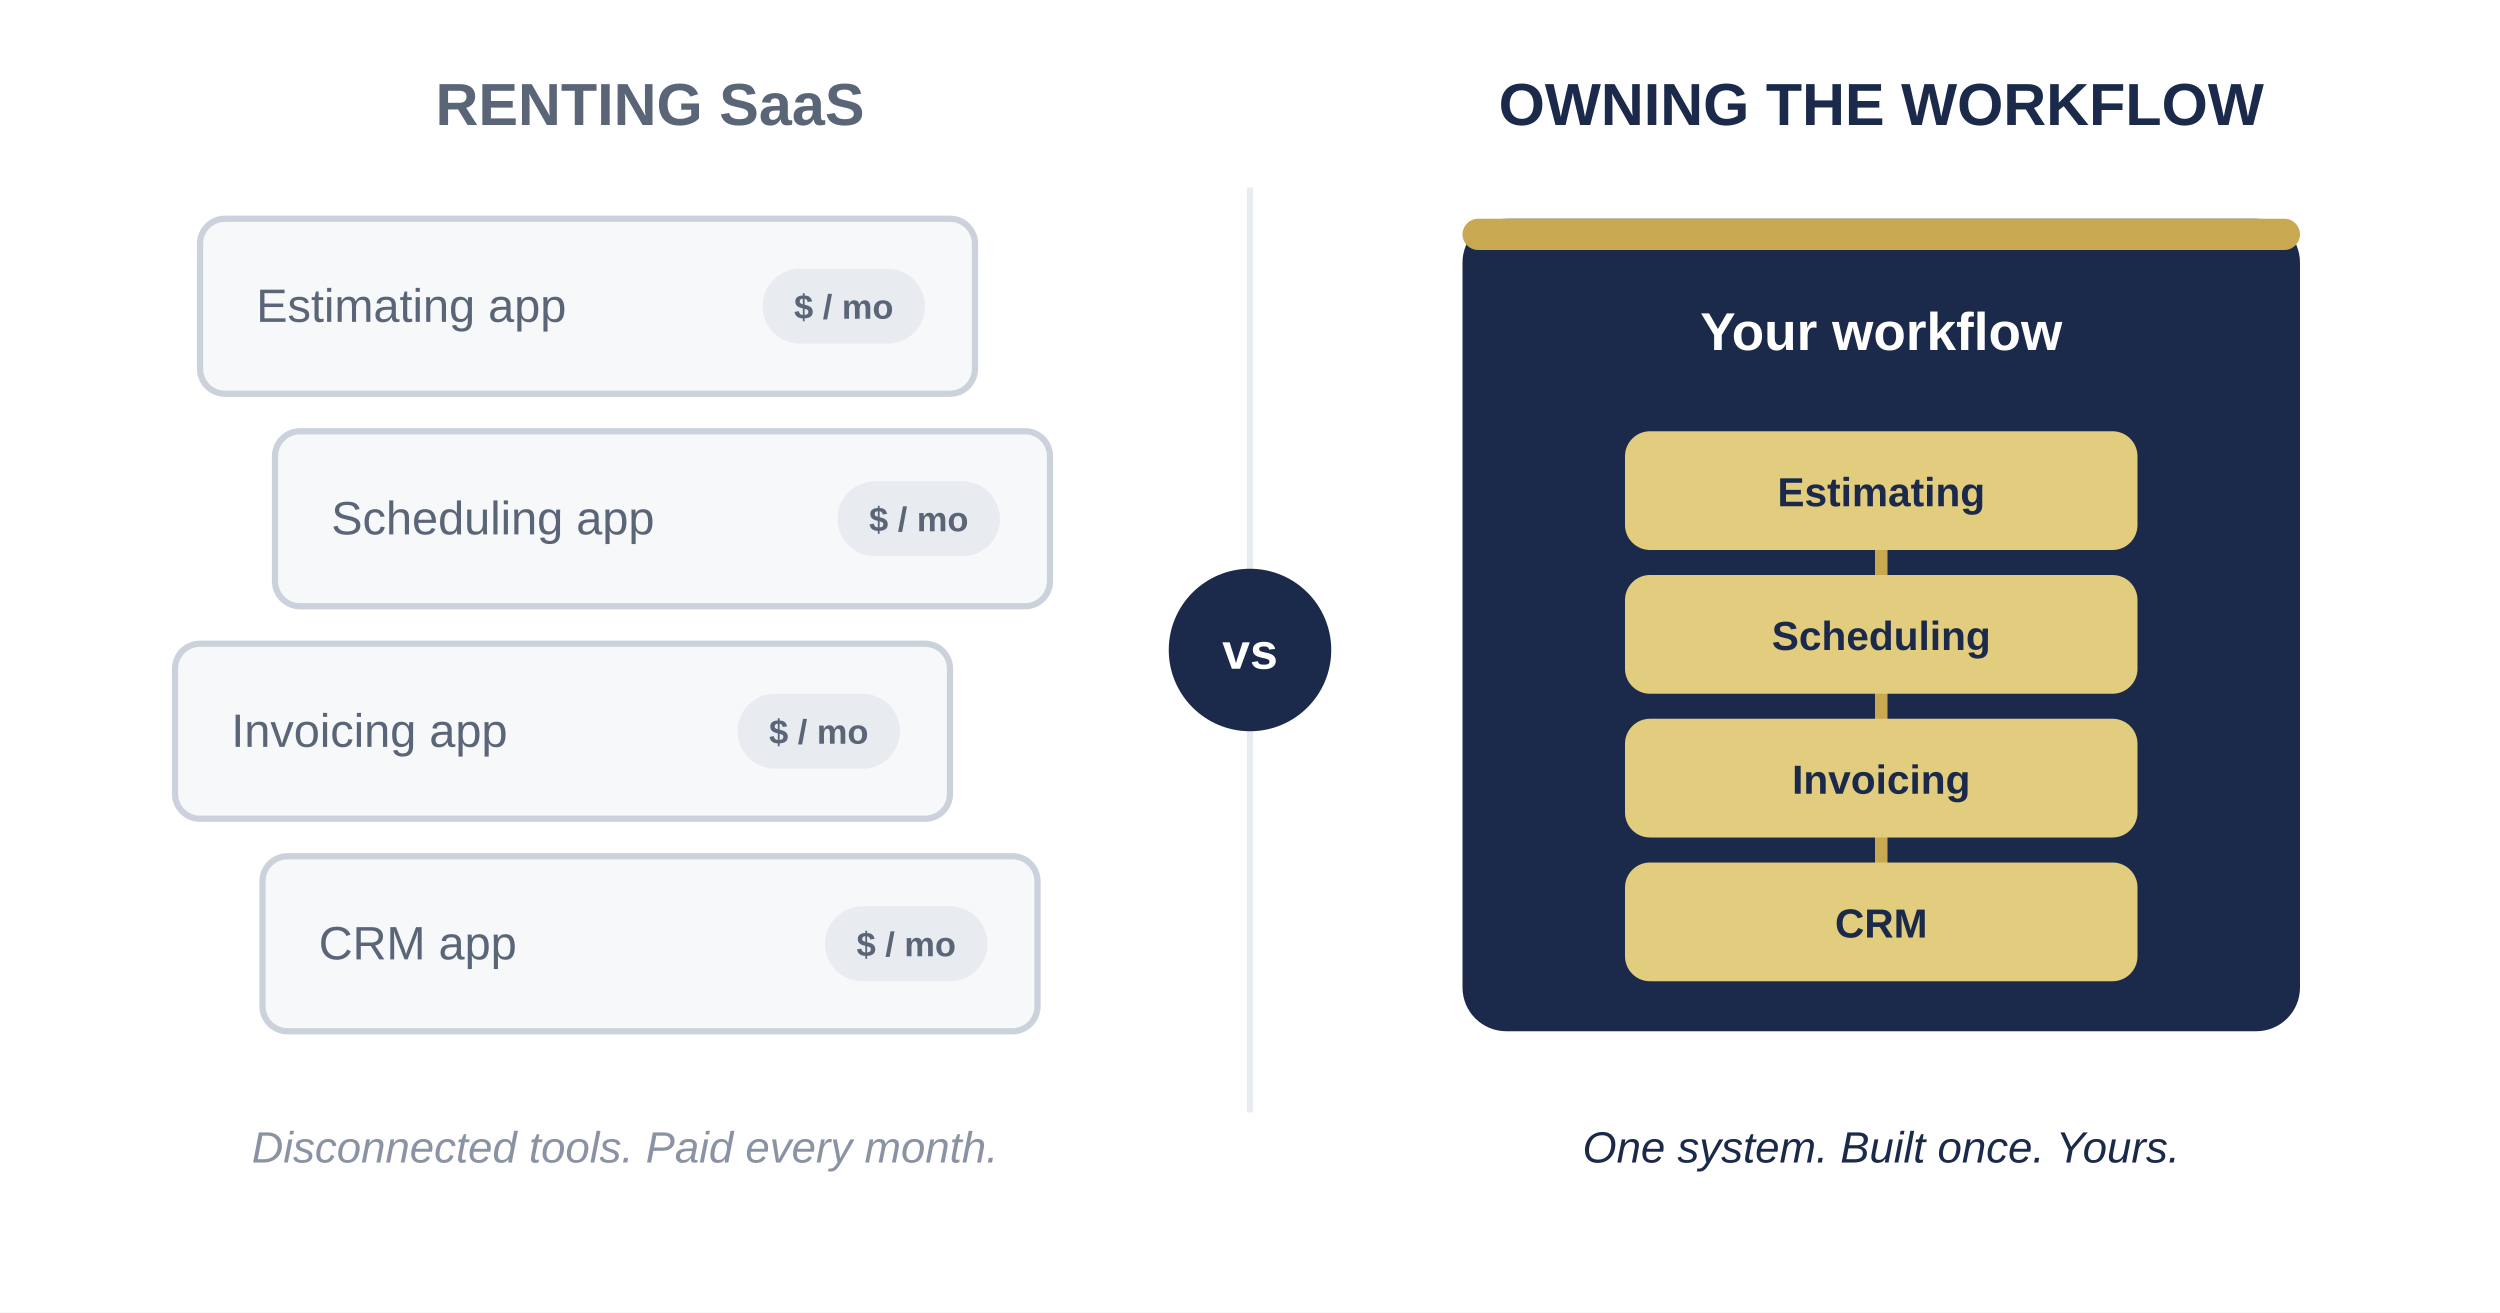
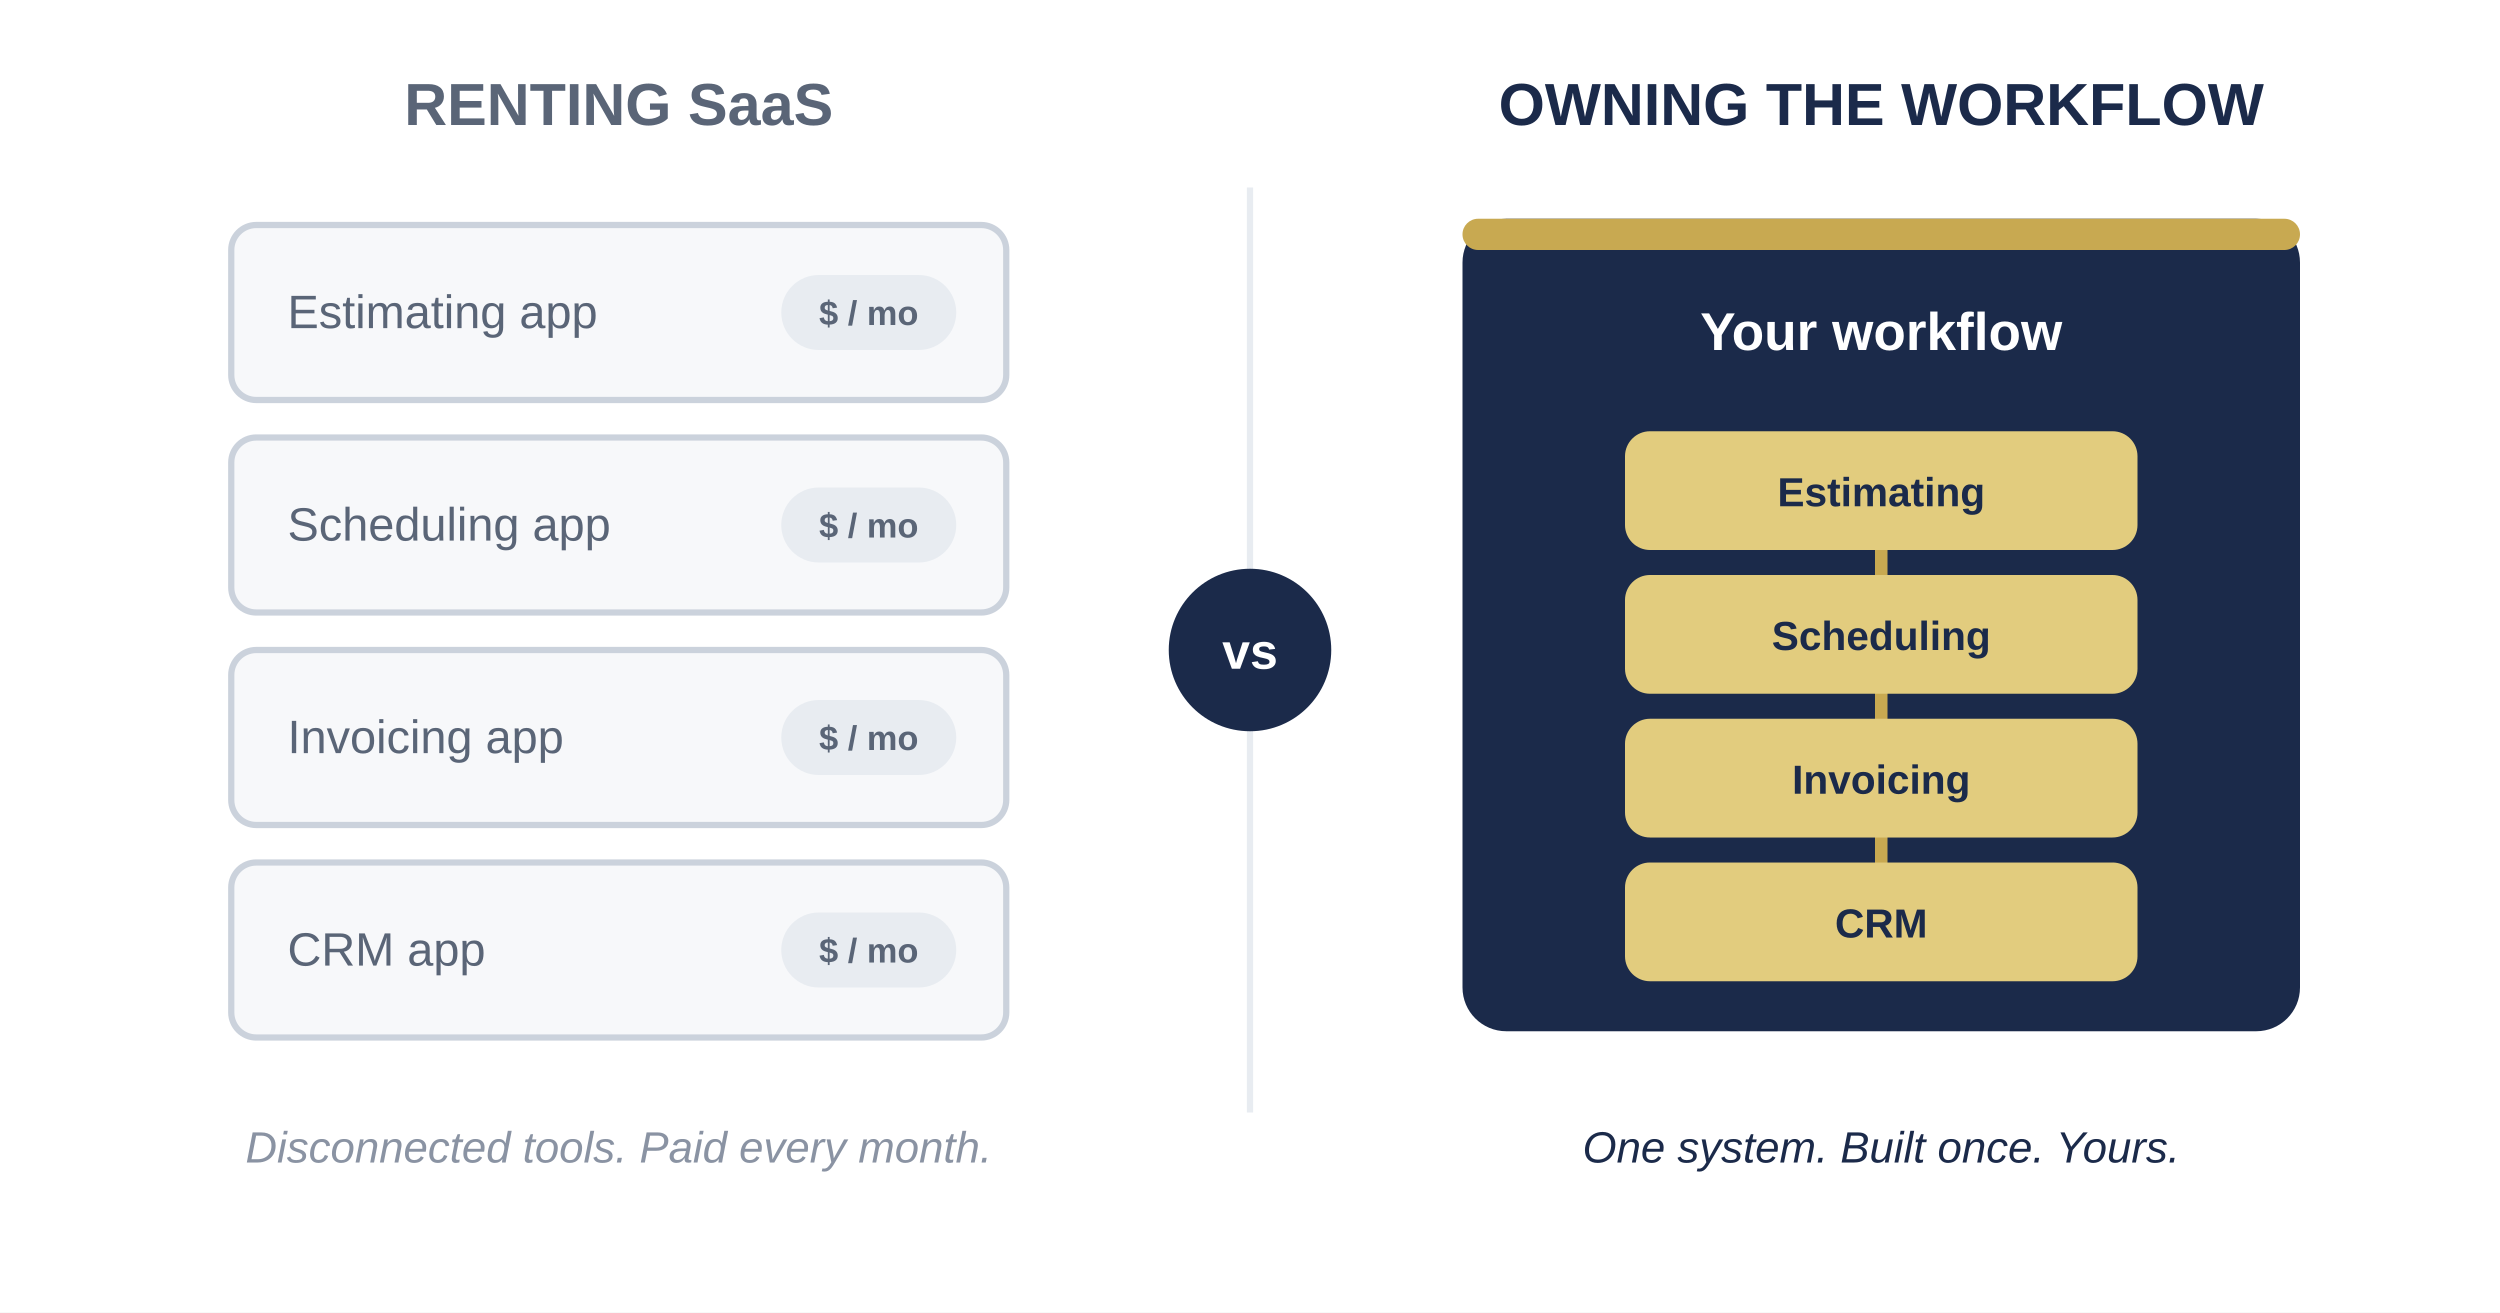
<svg xmlns="http://www.w3.org/2000/svg" viewBox="0 0 800 420" role="img" aria-label="Comparison of renting SaaS subscriptions versus owning one integrated workflow">
  <rect width="800" height="420" fill="#ffffff" />
-   <text x="208" y="40" font-family="Arial, Helvetica, sans-serif" font-size="19" font-weight="700" fill="#5A6577" text-anchor="middle">RENTING SaaS</text>
+   <text x="198" y="40" font-family="Arial, Helvetica, sans-serif" font-size="19" font-weight="700" fill="#5A6577" text-anchor="middle">RENTING SaaS</text>
  <text x="602" y="40" font-family="Arial, Helvetica, sans-serif" font-size="19" font-weight="700" fill="#1B2A4A" text-anchor="middle">OWNING THE WORKFLOW</text>
  <g font-family="Arial, Helvetica, sans-serif">
-     <rect x="64" y="70" width="248" height="56" rx="8" fill="#F7F8FA" stroke="#CBD2DC" stroke-width="2" />
-     <text x="82" y="103" font-size="15" fill="#5A6577">Estimating app</text>
-     <rect x="244" y="86" width="52" height="24" rx="12" fill="#E8ECF1" />
-     <text x="270" y="102" font-size="11" font-weight="700" fill="#5A6577" text-anchor="middle">$ / mo</text>
-     <rect x="88" y="138" width="248" height="56" rx="8" fill="#F7F8FA" stroke="#CBD2DC" stroke-width="2" />
-     <text x="106" y="171" font-size="15" fill="#5A6577">Scheduling app</text>
-     <rect x="268" y="154" width="52" height="24" rx="12" fill="#E8ECF1" />
-     <text x="294" y="170" font-size="11" font-weight="700" fill="#5A6577" text-anchor="middle">$ / mo</text>
-     <rect x="56" y="206" width="248" height="56" rx="8" fill="#F7F8FA" stroke="#CBD2DC" stroke-width="2" />
-     <text x="74" y="239" font-size="15" fill="#5A6577">Invoicing app</text>
-     <rect x="236" y="222" width="52" height="24" rx="12" fill="#E8ECF1" />
-     <text x="262" y="238" font-size="11" font-weight="700" fill="#5A6577" text-anchor="middle">$ / mo</text>
-     <rect x="84" y="274" width="248" height="56" rx="8" fill="#F7F8FA" stroke="#CBD2DC" stroke-width="2" />
-     <text x="102" y="307" font-size="15" fill="#5A6577">CRM app</text>
-     <rect x="264" y="290" width="52" height="24" rx="12" fill="#E8ECF1" />
-     <text x="290" y="306" font-size="11" font-weight="700" fill="#5A6577" text-anchor="middle">$ / mo</text>
-     <text x="200" y="372" font-size="14" font-style="italic" fill="#8A93A3" text-anchor="middle">Disconnected tools. Paid every month.</text>
+     <rect x="74" y="72" width="248" height="56" rx="8" fill="#F7F8FA" stroke="#CBD2DC" stroke-width="2" />
+     <text x="92" y="105" font-size="15" fill="#5A6577">Estimating app</text>
+     <rect x="250" y="88" width="56" height="24" rx="12" fill="#E8ECF1" />
+     <text x="278" y="104" font-size="11" font-weight="700" fill="#5A6577" text-anchor="middle">$ / mo</text>
+     <rect x="74" y="140" width="248" height="56" rx="8" fill="#F7F8FA" stroke="#CBD2DC" stroke-width="2" />
+     <text x="92" y="173" font-size="15" fill="#5A6577">Scheduling app</text>
+     <rect x="250" y="156" width="56" height="24" rx="12" fill="#E8ECF1" />
+     <text x="278" y="172" font-size="11" font-weight="700" fill="#5A6577" text-anchor="middle">$ / mo</text>
+     <rect x="74" y="208" width="248" height="56" rx="8" fill="#F7F8FA" stroke="#CBD2DC" stroke-width="2" />
+     <text x="92" y="241" font-size="15" fill="#5A6577">Invoicing app</text>
+     <rect x="250" y="224" width="56" height="24" rx="12" fill="#E8ECF1" />
+     <text x="278" y="240" font-size="11" font-weight="700" fill="#5A6577" text-anchor="middle">$ / mo</text>
+     <rect x="74" y="276" width="248" height="56" rx="8" fill="#F7F8FA" stroke="#CBD2DC" stroke-width="2" />
+     <text x="92" y="309" font-size="15" fill="#5A6577">CRM app</text>
+     <rect x="250" y="292" width="56" height="24" rx="12" fill="#E8ECF1" />
+     <text x="278" y="308" font-size="11" font-weight="700" fill="#5A6577" text-anchor="middle">$ / mo</text>
+     <text x="198" y="372" font-size="14" font-style="italic" fill="#8A93A3" text-anchor="middle">Disconnected tools. Paid every month.</text>
  </g>
  <line x1="400" y1="60" x2="400" y2="356" stroke="#E8ECF1" stroke-width="2" />
  <circle cx="400" cy="208" r="26" fill="#1B2A4A" />
  <text x="400" y="214" font-family="Arial, Helvetica, sans-serif" font-size="16" font-weight="700" fill="#ffffff" text-anchor="middle">vs</text>
  <rect x="468" y="70" width="268" height="260" rx="14" fill="#1B2A4A" />
  <rect x="468" y="70" width="268" height="10" rx="5" fill="#C8A951" />
  <text x="602" y="112" font-family="Arial, Helvetica, sans-serif" font-size="17" font-weight="700" fill="#ffffff" text-anchor="middle">Your workflow</text>
  <line x1="602" y1="150" x2="602" y2="312" stroke="#C8A951" stroke-width="4" />
  <g font-family="Arial, Helvetica, sans-serif" font-size="13" font-weight="700" fill="#1B2A4A" text-anchor="middle">
    <rect x="520" y="138" width="164" height="38" rx="8" fill="#E2CC7E" />
    <text x="602" y="162">Estimating</text>
    <rect x="520" y="184" width="164" height="38" rx="8" fill="#E2CC7E" />
    <text x="602" y="208">Scheduling</text>
    <rect x="520" y="230" width="164" height="38" rx="8" fill="#E2CC7E" />
    <text x="602" y="254">Invoicing</text>
    <rect x="520" y="276" width="164" height="38" rx="8" fill="#E2CC7E" />
    <text x="602" y="300">CRM</text>
  </g>
  <text x="602" y="372" font-family="Arial, Helvetica, sans-serif" font-size="14" font-style="italic" fill="#1B2A4A" text-anchor="middle">One system. Built once. Yours.</text>
</svg>
